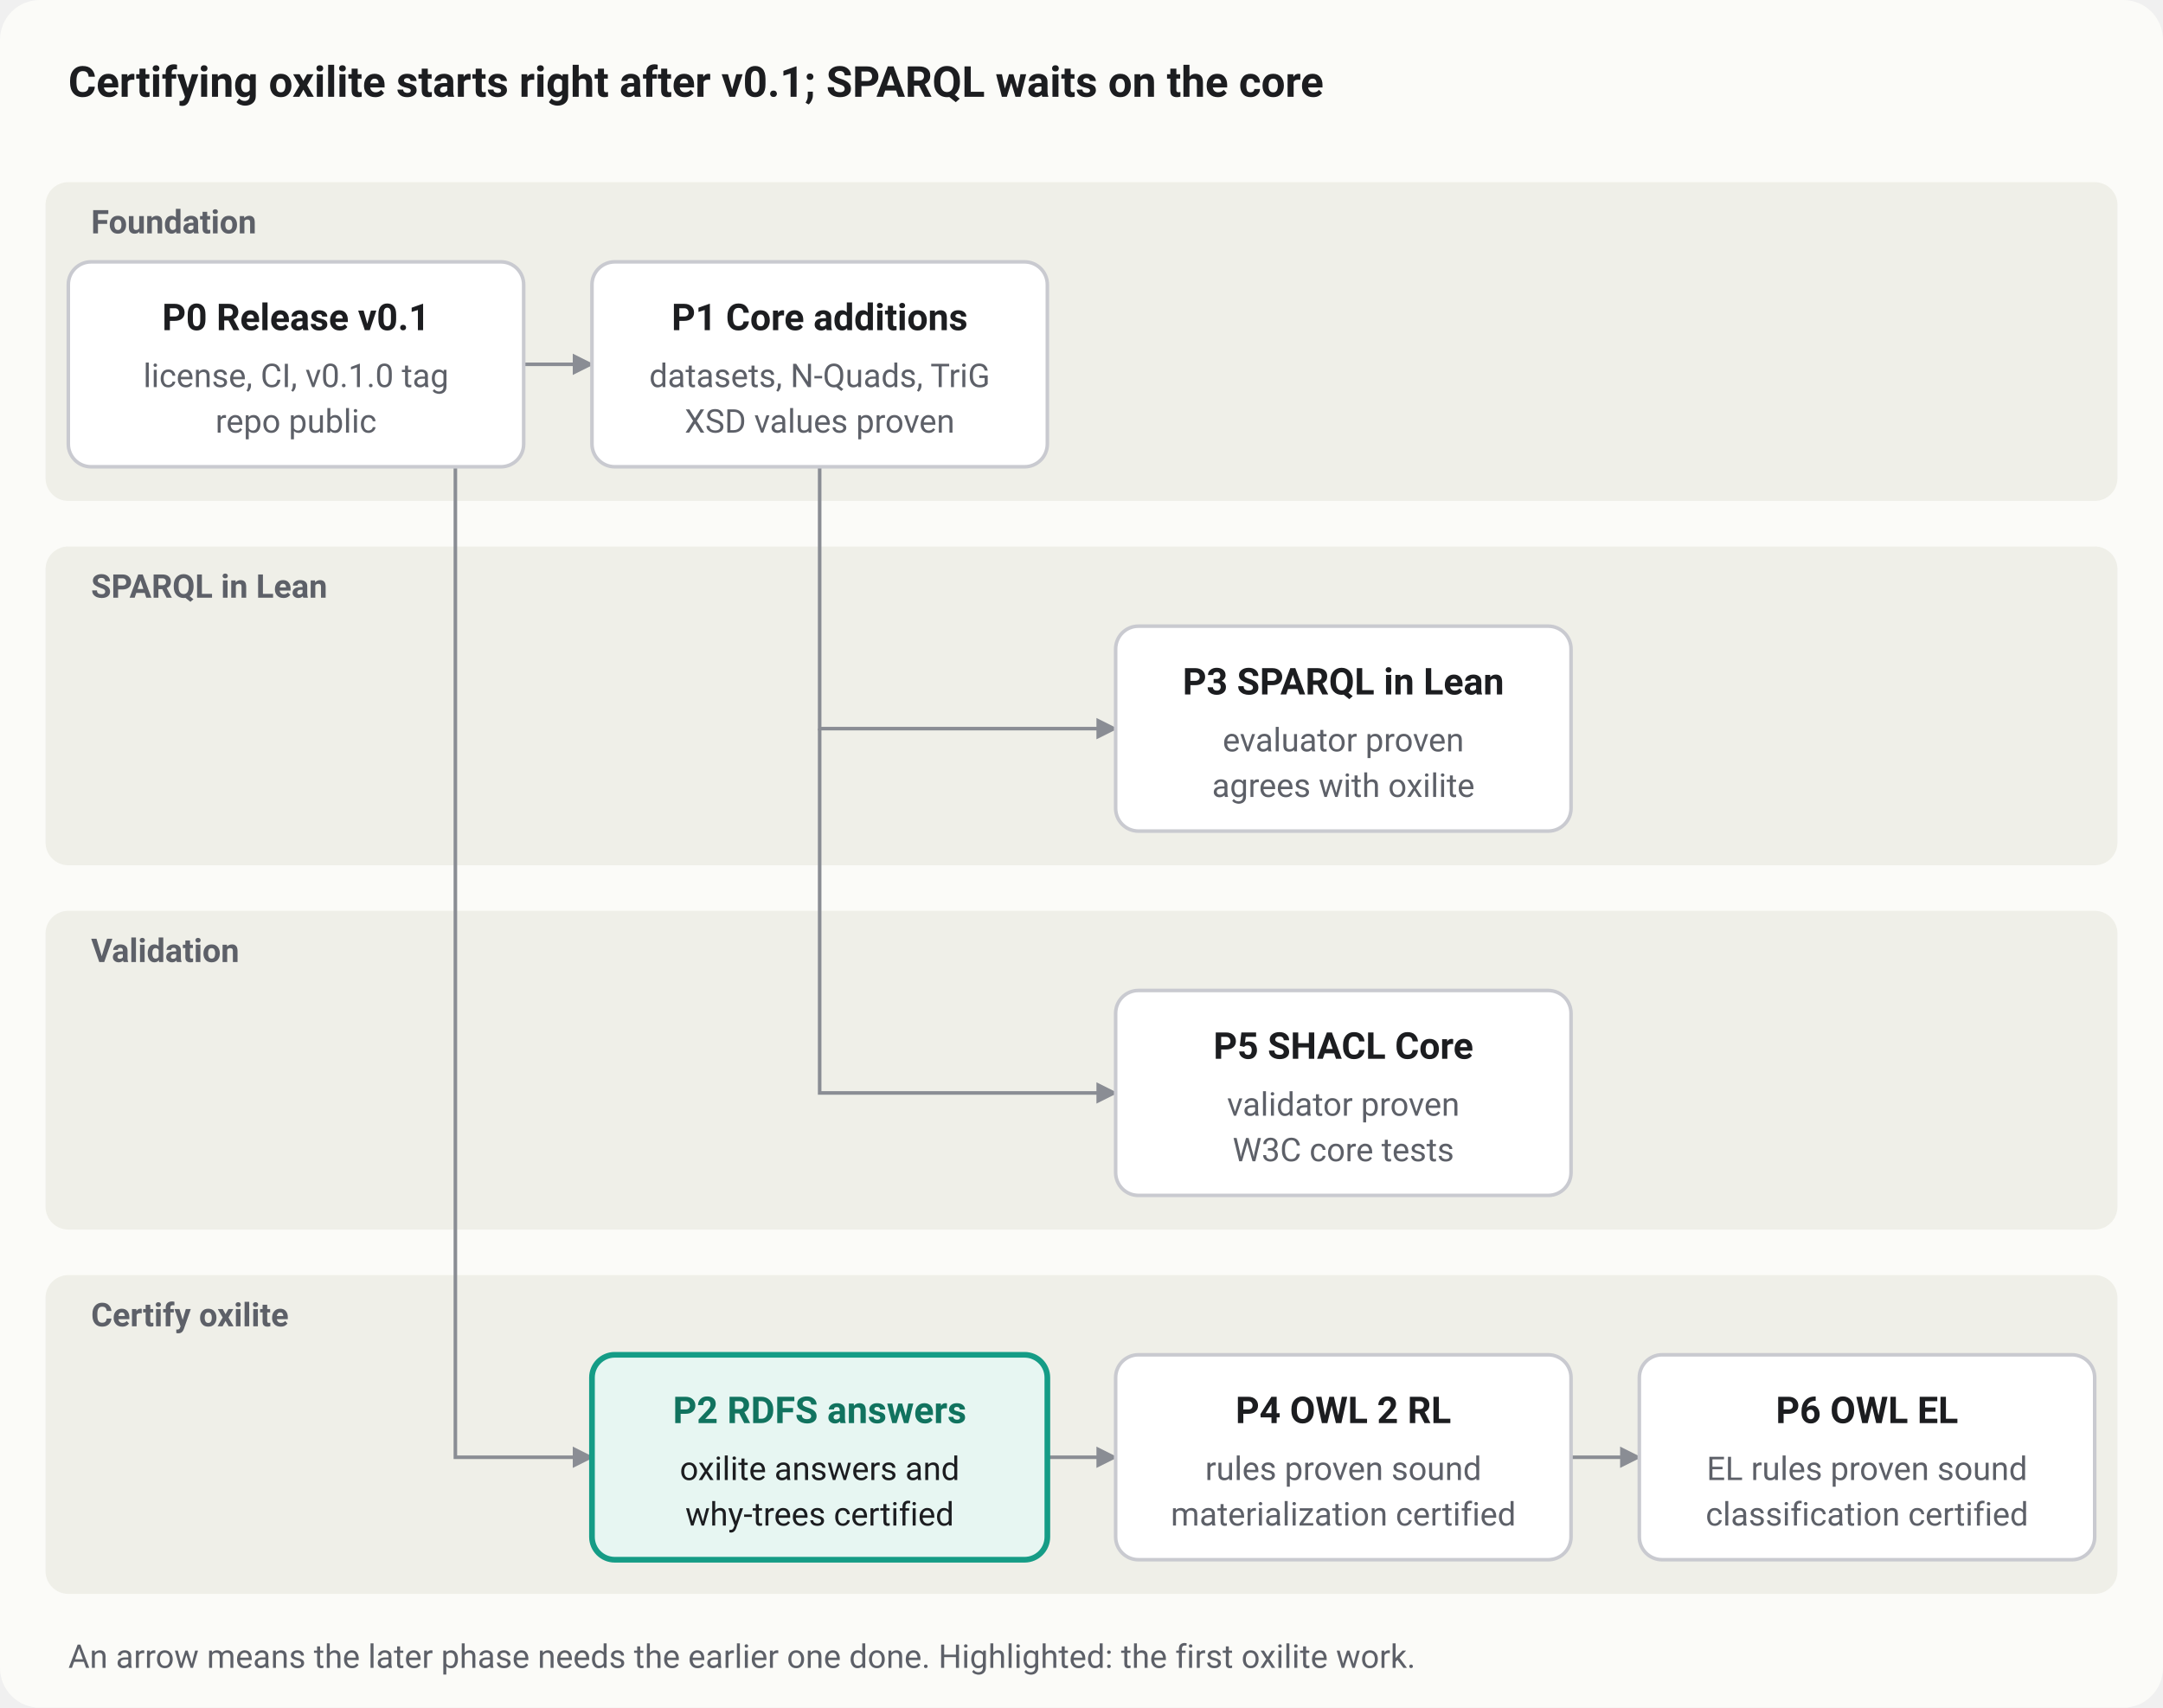
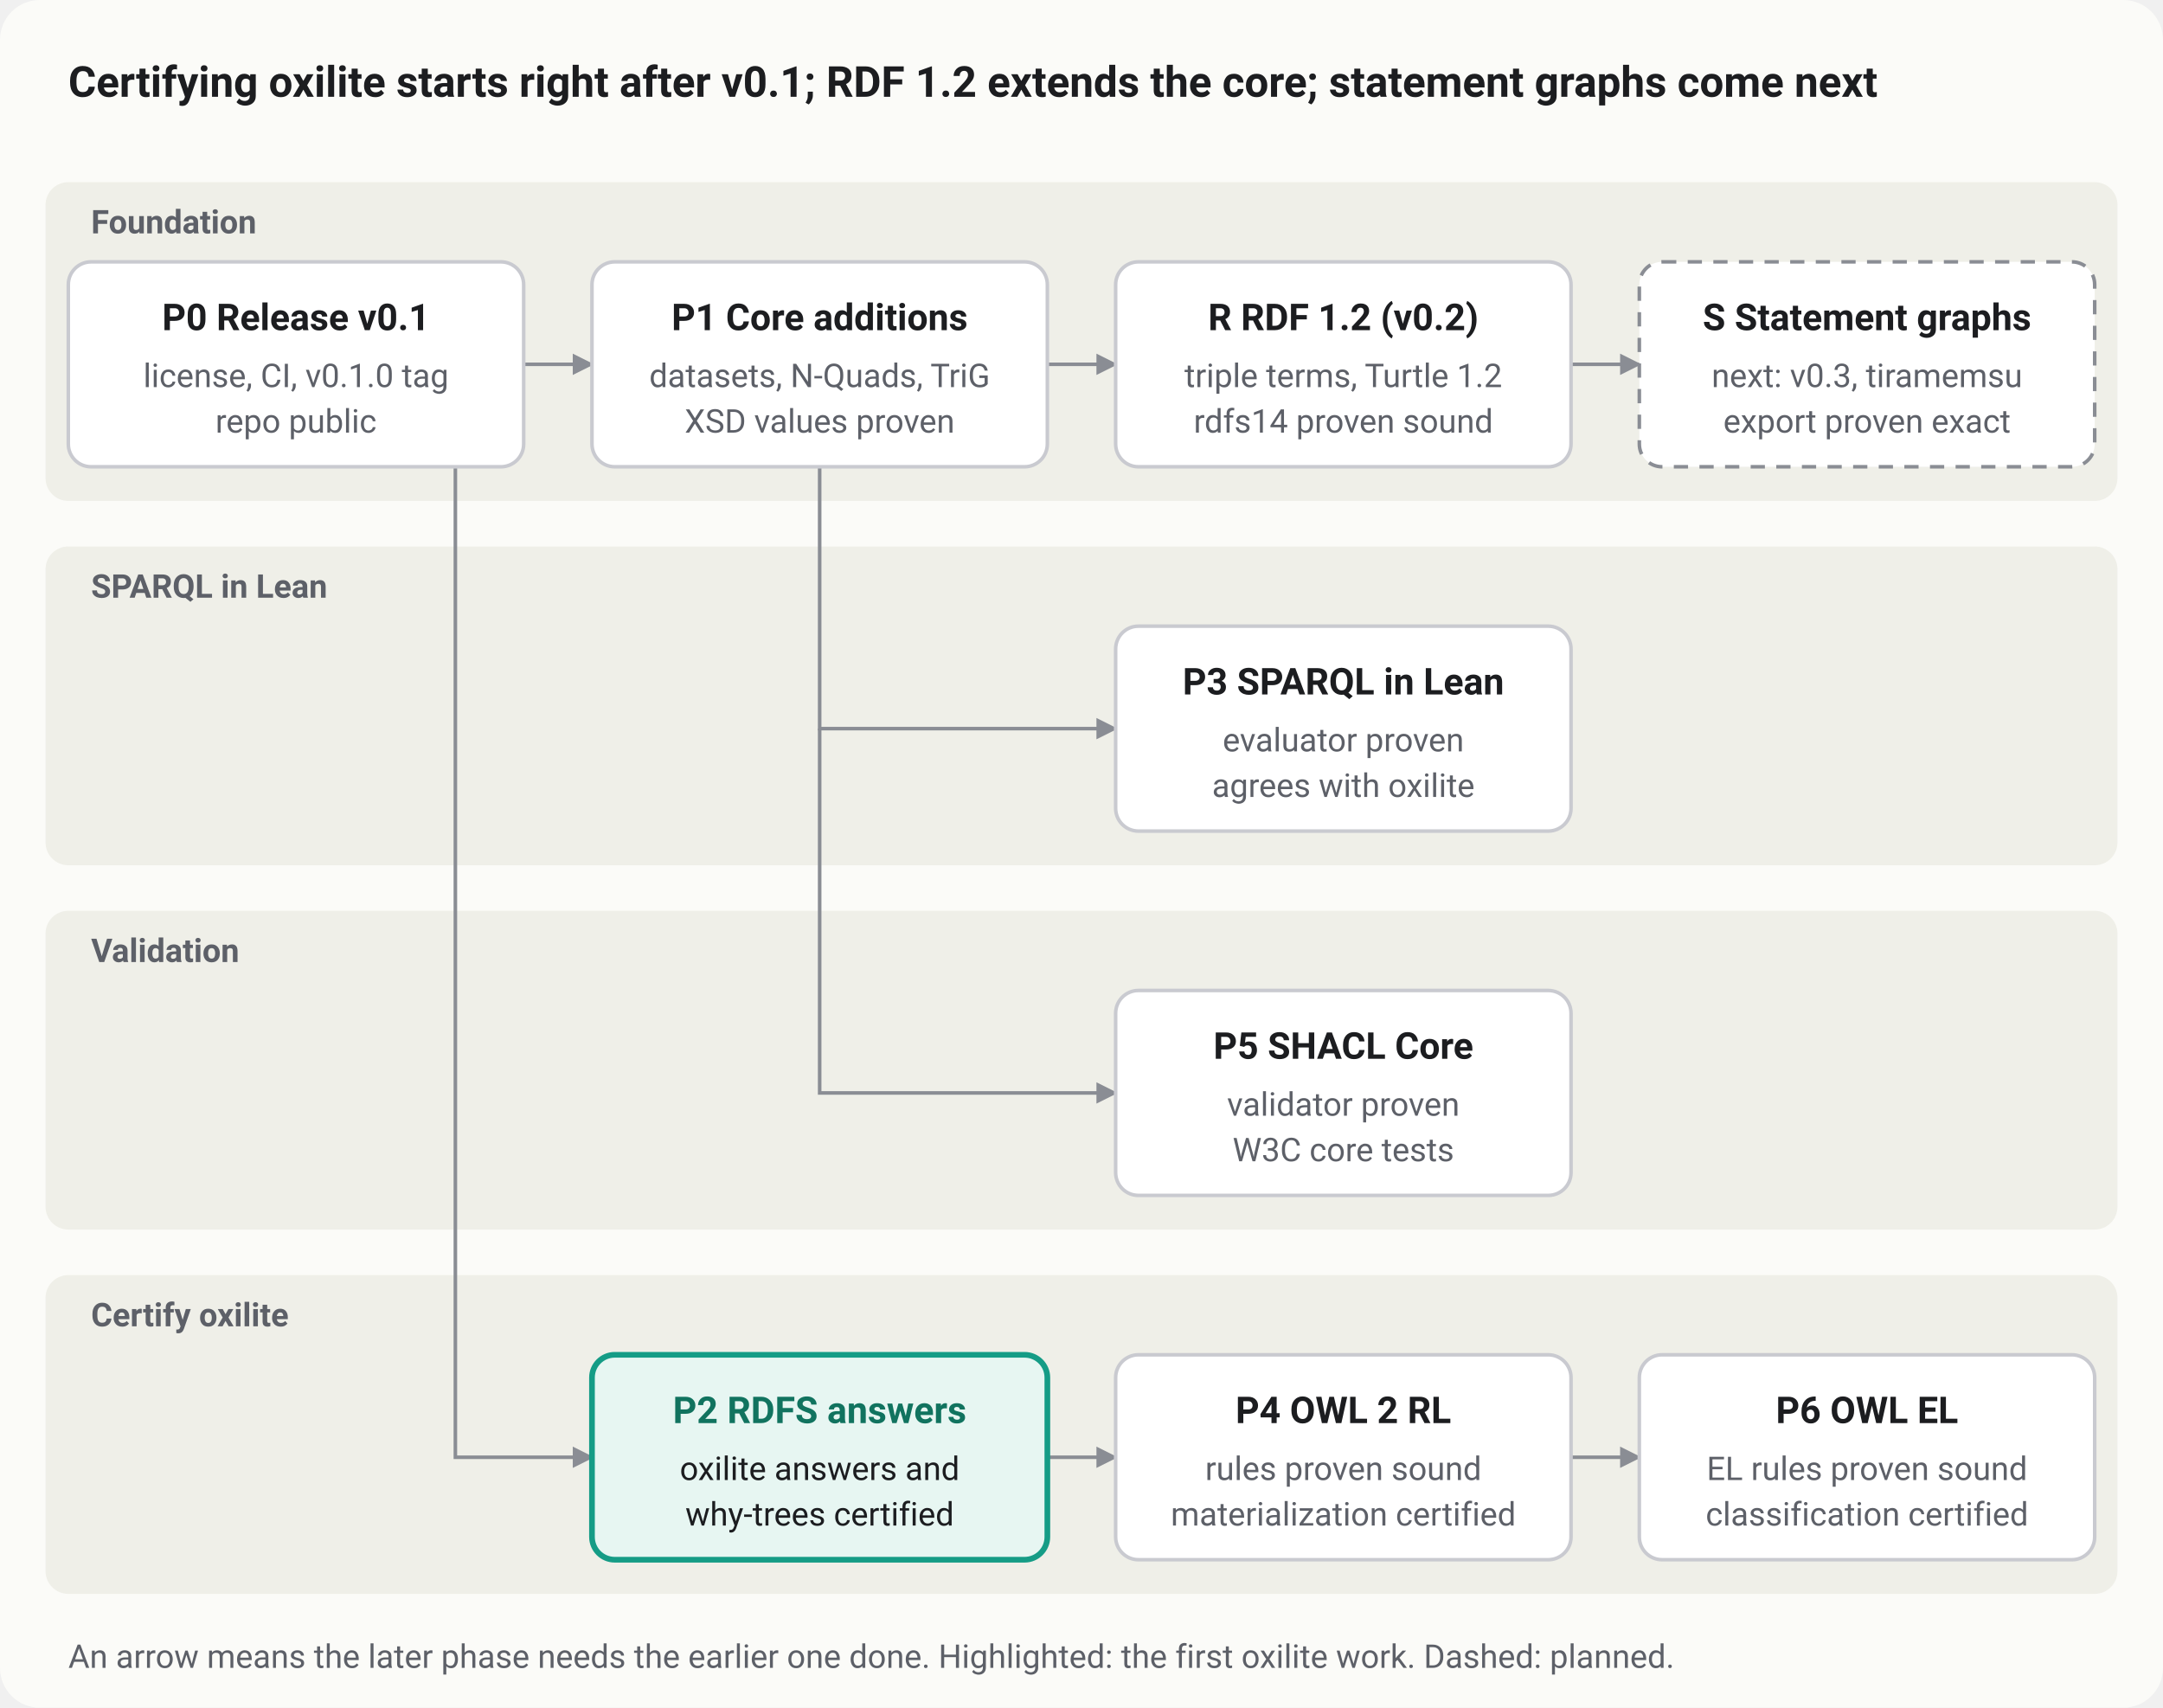
<svg xmlns="http://www.w3.org/2000/svg" viewBox="0 0 760 600" role="img" aria-labelledby="t d" font-family="ui-sans-serif,system-ui,-apple-system,Segoe UI,Roboto,sans-serif">
  <defs>
    <marker id="ra" viewBox="0 0 10 10" refX="9" refY="5" markerWidth="6" markerHeight="6" orient="auto-start-reverse">
      <path d="M0 0L10 5L0 10z" fill="#8a8d94" />
    </marker>
  </defs>
  <rect width="760" height="600" rx="14" fill="#fbfbf8" />
-   <text x="24" y="34" font-size="15" font-weight="600" fill="#1c1d20">Certifying oxilite starts right after v0.1; SPARQL waits on the core</text>
+   <text x="24" y="34" font-size="15" font-weight="600" fill="#1c1d20">Certifying oxilite starts right after v0.1; RDF 1.2 extends the core; statement graphs come next</text>
  <g fill="#efefe8">
    <rect x="16" y="64" width="728" height="112" rx="8" />
    <rect x="16" y="192" width="728" height="112" rx="8" />
    <rect x="16" y="320" width="728" height="112" rx="8" />
    <rect x="16" y="448" width="728" height="112" rx="8" />
  </g>
  <g font-size="11.5" font-weight="600" fill="#5d6068">
    <text x="32" y="82">Foundation</text>
    <text x="32" y="210">SPARQL in Lean</text>
    <text x="32" y="338">Validation</text>
    <text x="32" y="466">Certify oxilite</text>
  </g>
  <g fill="none" stroke="#8a8d94" stroke-width="1.25">
    <path d="M184 128H208" marker-end="url(#ra)" />
    <path d="M288 164V256H392" marker-end="url(#ra)" />
    <path d="M288 256V384H392" marker-end="url(#ra)" />
    <path d="M160 164V512H208" marker-end="url(#ra)" />
    <path d="M368 512H392" marker-end="url(#ra)" />
    <path d="M552 512H576" marker-end="url(#ra)" />
+     <path d="M368 128H392" marker-end="url(#ra)" />
+     <path d="M552 128H576" marker-end="url(#ra)" />
  </g>
  <g fill="#fff" stroke="#c9cad0" stroke-width="1.25">
    <rect x="24" y="92" width="160" height="72" rx="8" />
    <rect x="208" y="92" width="160" height="72" rx="8" />
    <rect x="392" y="220" width="160" height="72" rx="8" />
    <rect x="392" y="348" width="160" height="72" rx="8" />
    <rect x="392" y="476" width="160" height="72" rx="8" />
    <rect x="576" y="476" width="160" height="72" rx="8" />
+     <rect x="392" y="92" width="160" height="72" rx="8" />
  </g>
+   <rect x="576" y="92" width="160" height="72" rx="8" fill="#fff" stroke="#8a8d94" stroke-width="1.25" stroke-dasharray="5 4" />
  <rect x="208" y="476" width="160" height="72" rx="8" fill="#e7f6f2" stroke="#159c86" stroke-width="2" />
  <g text-anchor="middle" font-size="13" font-weight="600" fill="#1c1d20">
    <text x="104" y="116">P0 Release v0.1</text>
    <text x="288" y="116">P1 Core additions</text>
    <text x="472" y="244">P3 SPARQL in Lean</text>
    <text x="472" y="372">P5 SHACL Core</text>
    <text x="288" y="500" fill="#11735f">P2 RDFS answers</text>
    <text x="472" y="500">P4 OWL 2 RL</text>
    <text x="656" y="500">P6 OWL EL</text>
+     <text x="472" y="116">R RDF 1.2 (v0.2)</text>
+     <text x="656" y="116">S Statement graphs</text>
  </g>
  <g text-anchor="middle" font-size="11.5" fill="#5d6068">
    <text x="104" y="136">license, CI, v0.1.0 tag</text>
    <text x="104" y="152">repo public</text>
    <text x="288" y="136">datasets, N-Quads, TriG</text>
    <text x="288" y="152">XSD values proven</text>
    <text x="472" y="264">evaluator proven</text>
    <text x="472" y="280">agrees with oxilite</text>
    <text x="472" y="392">validator proven</text>
    <text x="472" y="408">W3C core tests</text>
    <text x="288" y="520" fill="#1c1d20">oxilite answers and</text>
    <text x="288" y="536" fill="#1c1d20">why-trees certified</text>
    <text x="472" y="520">rules proven sound</text>
    <text x="472" y="536">materialization certified</text>
    <text x="656" y="520">EL rules proven sound</text>
    <text x="656" y="536">classification certified</text>
+     <text x="472" y="136">triple terms, Turtle 1.2</text>
+     <text x="472" y="152">rdfs14 proven sound</text>
+     <text x="656" y="136">next: v0.3, tiramemsu</text>
+     <text x="656" y="152">export proven exact</text>
  </g>
-   <text x="24" y="586" font-size="11.5" fill="#5d6068">An arrow means the later phase needs the earlier one done. Highlighted: the first oxilite work.</text>
+   <text x="24" y="586" font-size="11.5" fill="#5d6068">An arrow means the later phase needs the earlier one done. Highlighted: the first oxilite work. Dashed: planned.</text>
</svg>
